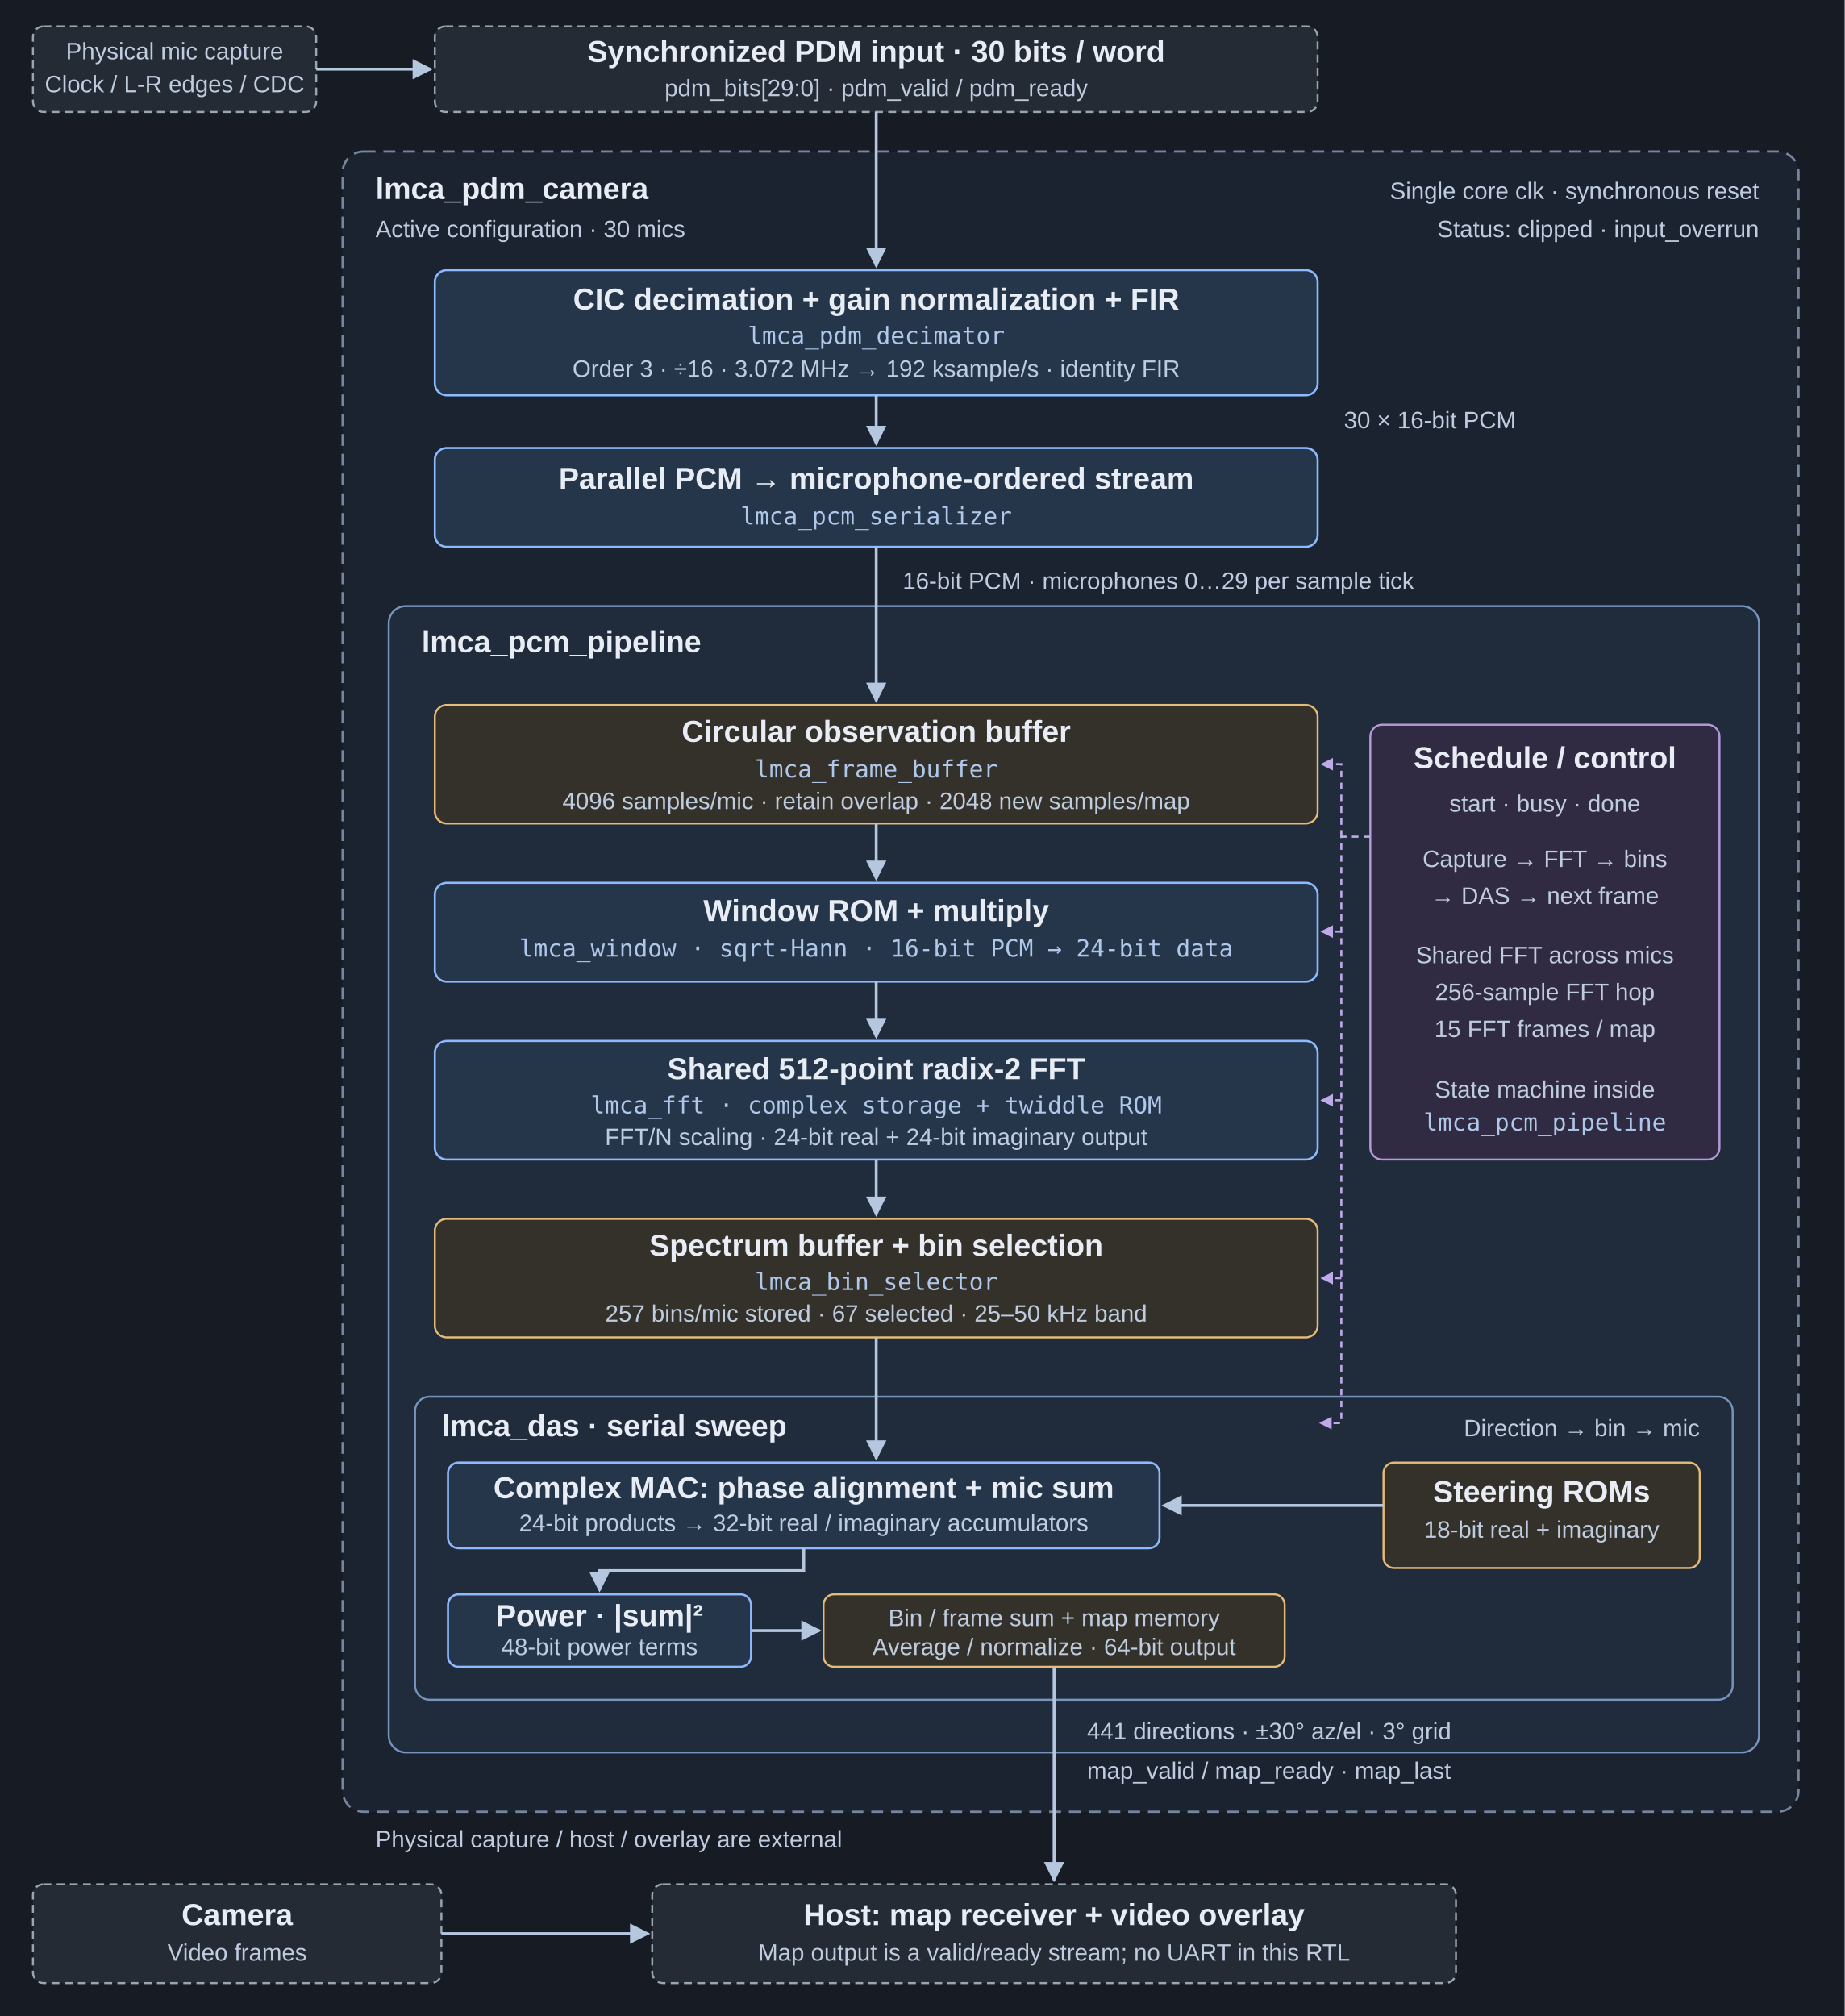
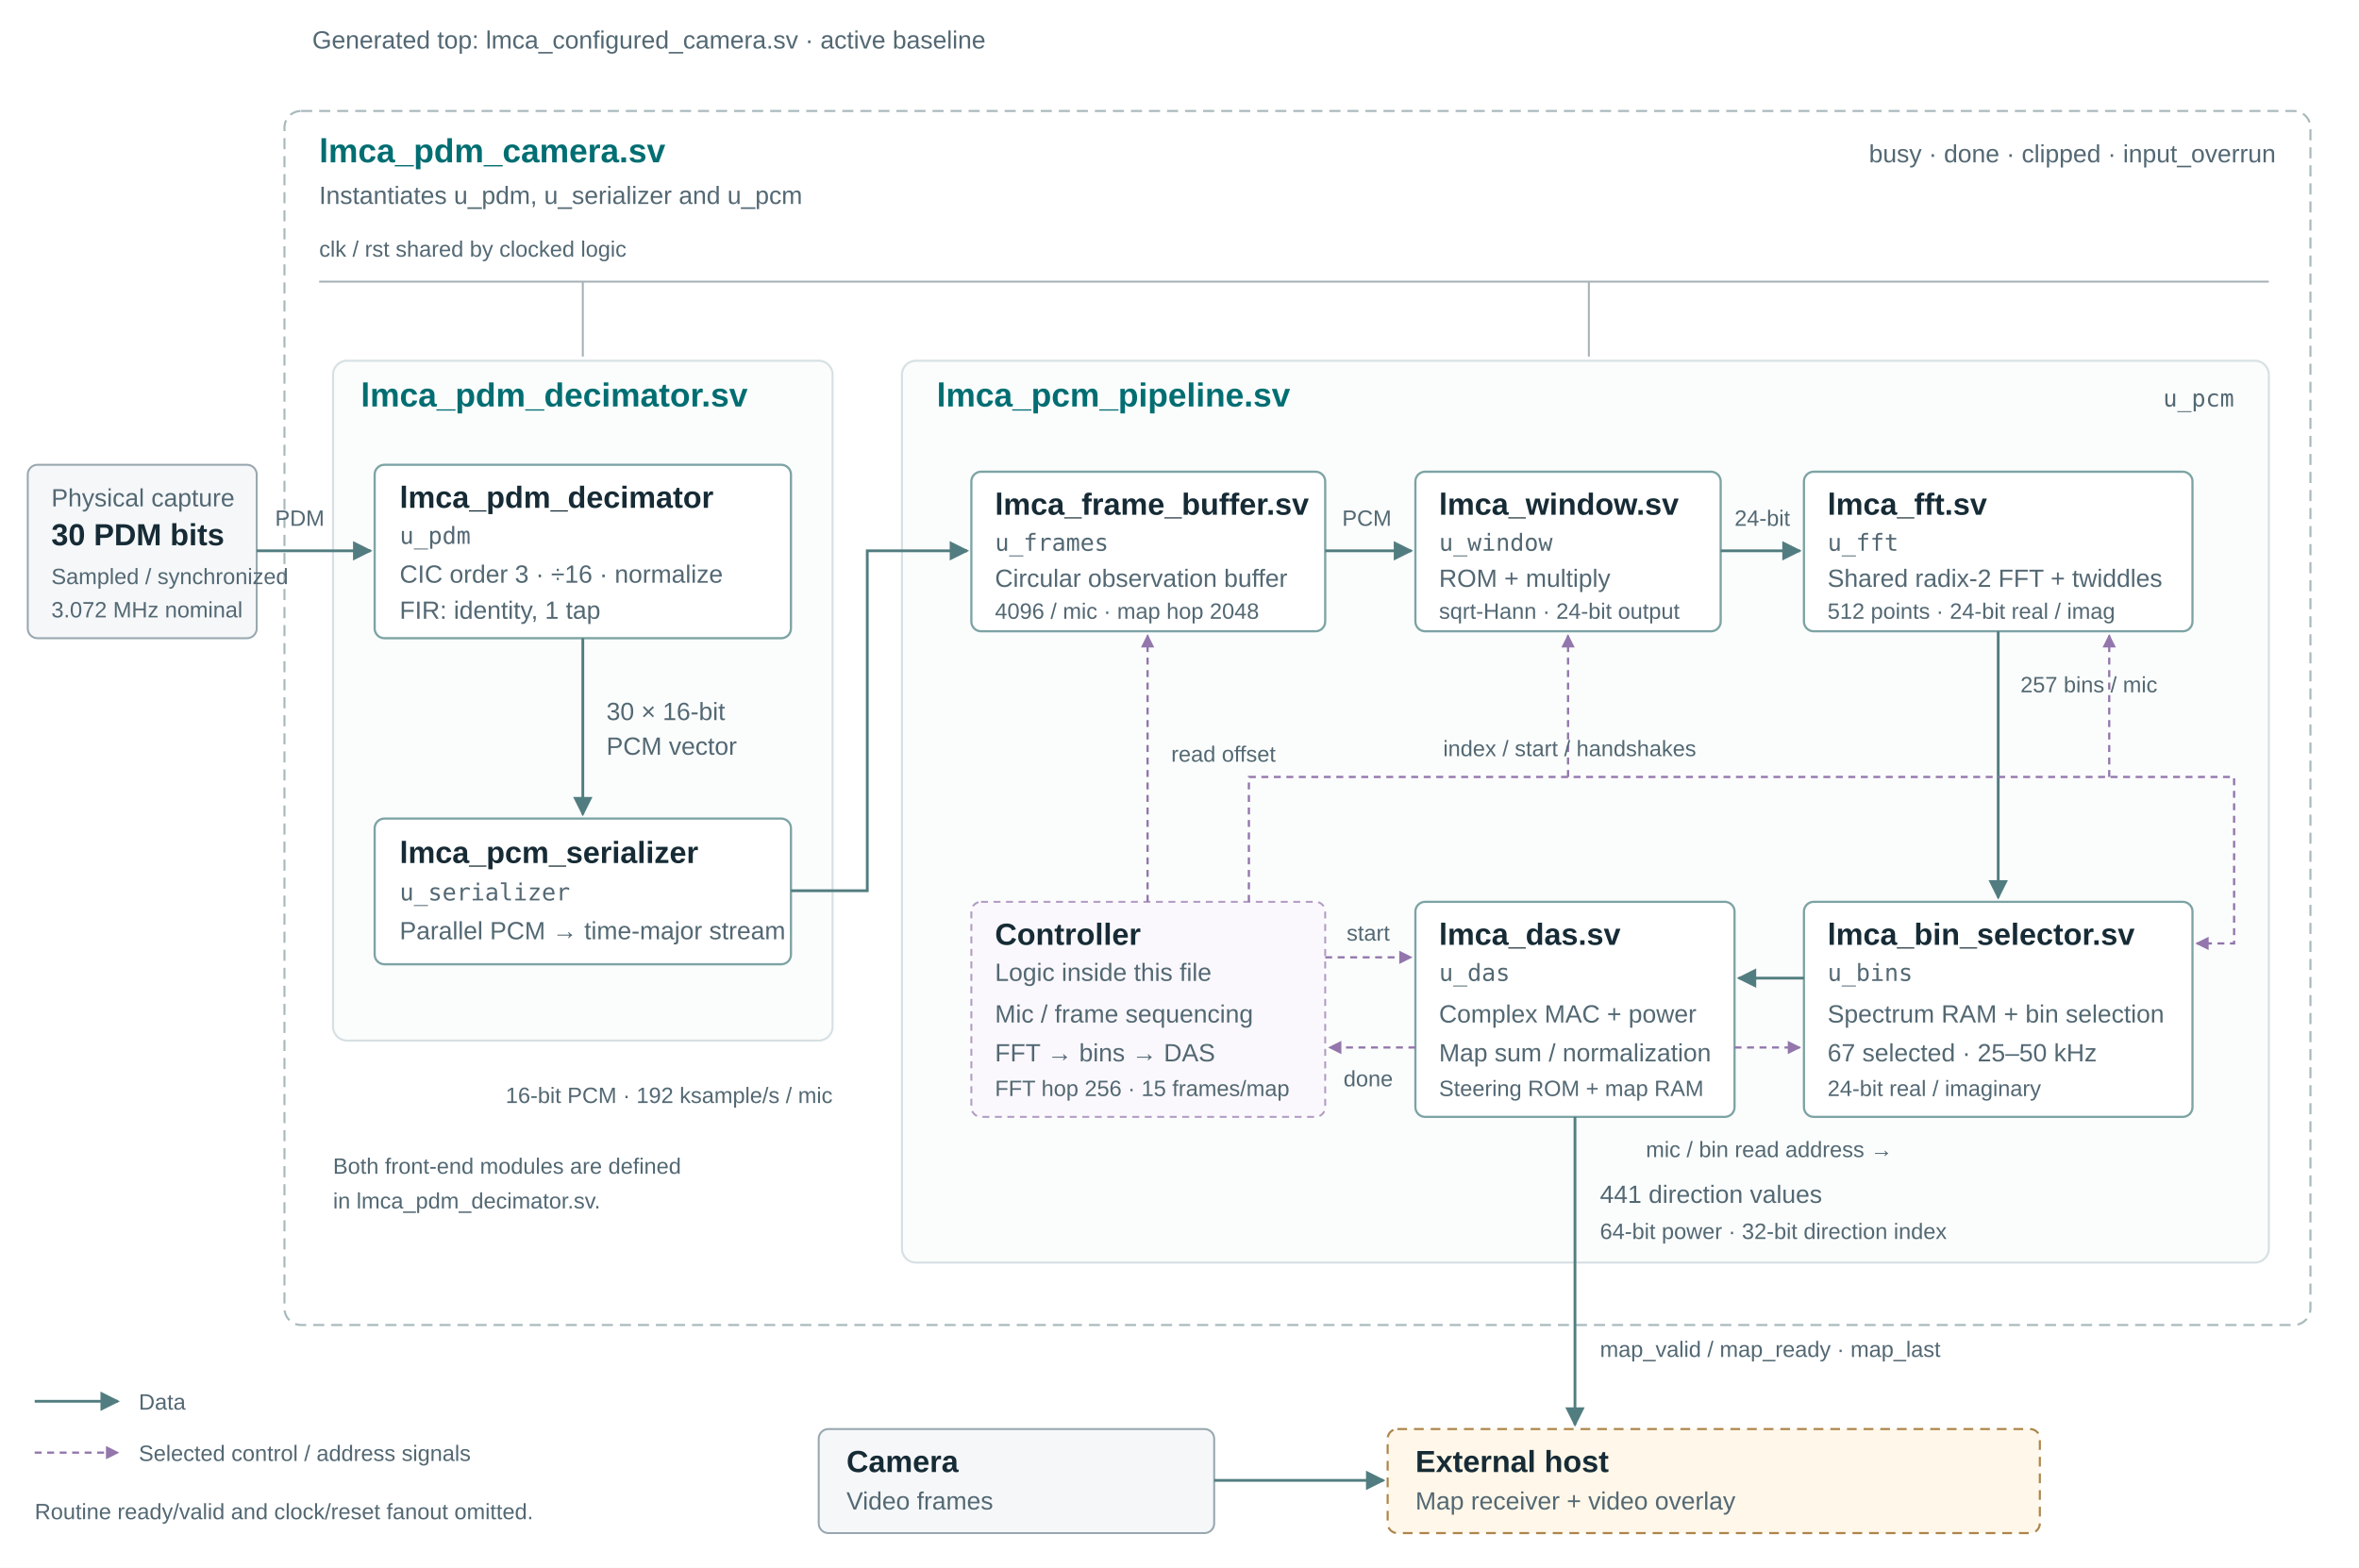
- <svg xmlns="http://www.w3.org/2000/svg" class="rtl-arch" id="diagram" width="1400" height="1530" viewBox="0 0 1400 1530" role="img" aria-labelledby="rtl-title rtl-desc">
+ <svg xmlns="http://www.w3.org/2000/svg" class="rtl-modules" id="diagram" width="1700" height="1130" viewBox="0 0 1700 1130" role="img" aria-labelledby="rtl-module-title rtl-module-desc">
  <defs>
-     <marker id="rtl-arrow" viewBox="0 0 10 10" refX="9" refY="5" markerWidth="7" markerHeight="7" orient="auto">
-       <path d="M0 0L10 5L0 10Z" fill="#b5c7df" />
+     <marker id="rtl-module-arrow" viewBox="0 0 10 10" refX="9" refY="5" markerWidth="7" markerHeight="7" orient="auto">
+       <path d="M0 0L10 5L0 10Z" fill="#527d80" />
    </marker>
-     <marker id="rtl-control-arrow" viewBox="0 0 10 10" refX="9" refY="5" markerWidth="6" markerHeight="6" orient="auto">
-       <path d="M0 0L10 5L0 10Z" fill="#c0a9e8" />
+     <marker id="rtl-module-control-arrow" viewBox="0 0 10 10" refX="9" refY="5" markerWidth="6" markerHeight="6" orient="auto">
+       <path d="M0 0L10 5L0 10Z" fill="#9276ac" />
    </marker>
  </defs>
  <style>
- .rtl-arch text{font-family:'Segoe UI',Arial,sans-serif;fill:#e8edf5;text-anchor:middle}
- .rtl-arch .label{font-size:23px;font-weight:600}.rtl-arch .small{font-size:18px;fill:#bfccdf}
- .rtl-arch .code{font:18px Consolas,monospace;fill:#afc8ea}.rtl-arch .heading{font-size:23px;font-weight:700;text-anchor:start}
- .rtl-arch .boundary{fill:#1b2230;stroke:#75869f;stroke-width:1.7;stroke-dasharray:9 6}
- .rtl-arch .pipeline{fill:#202b3b;stroke:#7694be;stroke-width:1.5}
- .rtl-arch .box{fill:#25354a;stroke:#8dbaff;stroke-width:1.6}
- .rtl-arch .memory{fill:#34312a;stroke:#e5bb78;stroke-width:1.5}
- .rtl-arch .external{fill:#252b34;stroke:#98a7af;stroke-width:1.5;stroke-dasharray:6 4}
- .rtl-arch .control{fill:#302b42;stroke:#b39ad9;stroke-width:1.5}
- .rtl-arch .wire{fill:none;stroke:#b5c7df;stroke-width:2.2;marker-end:url(#rtl-arrow)}
- .rtl-arch .control-wire{fill:none;stroke:#c0a9e8;stroke-width:1.6;stroke-dasharray:5 4;marker-end:url(#rtl-control-arrow)}
+ .rtl-modules text{font-family:'Segoe UI',Arial,sans-serif;fill:#162b35}
+ .rtl-modules .filename{font-size:24px;font-weight:700;fill:#006e72}
+ .rtl-modules .name{font-size:22px;font-weight:650}
+ .rtl-modules .small{font-size:18px;fill:#536873}
+ .rtl-modules .tiny{font-size:16px;fill:#536873}
+ .rtl-modules .instance{font:17px Consolas,monospace;fill:#536873}
+ .rtl-modules .file{fill:#fbfdfc;stroke:#d7e0e3;stroke-width:1.5}
+ .rtl-modules .rootfile{fill:white;stroke:#a8b9bc;stroke-width:1.5;stroke-dasharray:8 5}
+ .rtl-modules .box{fill:white;stroke:#7da3a4;stroke-width:1.6}
+ .rtl-modules .logic{fill:#faf8fc;stroke:#b29bc5;stroke-width:1.4;stroke-dasharray:5 4}
+ .rtl-modules .external{fill:#f5f7f9;stroke:#98a7af;stroke-width:1.4}
+ .rtl-modules .host{fill:#fff7e9;stroke:#ad854b;stroke-width:1.5;stroke-dasharray:7 5}
+ .rtl-modules .data{fill:none;stroke:#527d80;stroke-width:2;marker-end:url(#rtl-module-arrow)}
+ .rtl-modules .control{fill:none;stroke:#9276ac;stroke-width:1.6;stroke-dasharray:5 4;marker-end:url(#rtl-module-control-arrow)}
+ .rtl-modules .rail{fill:none;stroke:#a7b2b7;stroke-width:1.4}
</style>
-   <rect width="1400" height="1530" fill="#171b23" />
-   <rect x="260" y="115" width="1105" height="1260" rx="16" class="boundary" />
-   <rect x="295" y="460" width="1040" height="870" rx="13" class="pipeline" />
-   <rect x="315" y="1060" width="1000" height="230" rx="11" class="pipeline" />
-   <text x="285" y="151" class="heading">lmca_pdm_camera</text>
-   <text x="1335" y="151" class="small" style="text-anchor:end">Single core clk · synchronous reset</text>
-   <text x="285" y="180" class="small" style="text-anchor:start">Active configuration · 30 mics</text>
-   <text x="1335" y="180" class="small" style="text-anchor:end">Status: clipped · input_overrun</text>
-   <text x="320" y="495" class="heading">lmca_pcm_pipeline</text>
-   <rect x="25" y="20" width="215" height="65" rx="8" class="external" />
-   <text x="132.5" y="45" class="small">Physical mic capture</text>
-   <text x="132.5" y="70" class="small">Clock / L-R edges / CDC</text>
-   <rect x="330" y="20" width="670" height="65" rx="8" class="external" />
-   <text x="665" y="47" class="label">Synchronized PDM input · 30 bits / word</text>
-   <text x="665" y="73" class="small">pdm_bits[29:0] · pdm_valid / pdm_ready</text>
-   <path d="M240 52.5H327" class="wire" />
-   <path d="M665 85V202" class="wire" />
-   <rect x="330" y="205" width="670" height="95" rx="9" class="box" />
-   <text x="665" y="235" class="label">CIC decimation + gain normalization + FIR</text>
-   <text x="665" y="261" class="code">lmca_pdm_decimator</text>
-   <text x="665" y="286" class="small">Order 3 · ÷16 · 3.072 MHz → 192 ksample/s · identity FIR</text>
-   <path d="M665 300V337" class="wire" />
-   <text x="1020" y="325" class="small" style="text-anchor:start">30 × 16-bit PCM</text>
-   <rect x="330" y="340" width="670" height="75" rx="9" class="box" />
-   <text x="665" y="371" class="label">Parallel PCM → microphone-ordered stream</text>
-   <text x="665" y="398" class="code">lmca_pcm_serializer</text>
-   <path d="M665 415V532" class="wire" />
-   <text x="685" y="447" class="small" style="text-anchor:start">16-bit PCM · microphones 0…29 per sample tick</text>
-   <rect x="330" y="535" width="670" height="90" rx="9" class="memory" />
-   <text x="665" y="563" class="label">Circular observation buffer</text>
-   <text x="665" y="590" class="code">lmca_frame_buffer</text>
-   <text x="665" y="614" class="small">4096 samples/mic · retain overlap · 2048 new samples/map</text>
-   <path d="M665 625V667" class="wire" />
-   <rect x="330" y="670" width="670" height="75" rx="9" class="box" />
-   <text x="665" y="699" class="label">Window ROM + multiply</text>
-   <text x="665" y="726" class="code">lmca_window · sqrt-Hann · 16-bit PCM → 24-bit data</text>
-   <path d="M665 745V787" class="wire" />
-   <rect x="330" y="790" width="670" height="90" rx="9" class="box" />
-   <text x="665" y="819" class="label">Shared 512-point radix-2 FFT</text>
-   <text x="665" y="845" class="code">lmca_fft · complex storage + twiddle ROM</text>
-   <text x="665" y="869" class="small">FFT/N scaling · 24-bit real + 24-bit imaginary output</text>
-   <path d="M665 880V922" class="wire" />
-   <rect x="330" y="925" width="670" height="90" rx="9" class="memory" />
-   <text x="665" y="953" class="label">Spectrum buffer + bin selection</text>
-   <text x="665" y="979" class="code">lmca_bin_selector</text>
-   <text x="665" y="1003" class="small">257 bins/mic stored · 67 selected · 25–50 kHz band</text>
-   <path d="M665 1015V1107" class="wire" />
-   <rect x="1040" y="550" width="265" height="330" rx="9" class="control" />
-   <text x="1172.5" y="583" class="label">Schedule / control</text>
-   <text x="1172.5" y="616" class="small">start · busy · done</text>
-   <text x="1172.5" y="658" class="small">Capture → FFT → bins</text>
-   <text x="1172.5" y="686" class="small">→ DAS → next frame</text>
-   <text x="1172.5" y="731" class="small">Shared FFT across mics</text>
-   <text x="1172.5" y="759" class="small">256-sample FFT hop</text>
-   <text x="1172.5" y="787" class="small">15 FFT frames / map</text>
-   <text x="1172.5" y="833" class="small">State machine inside</text>
-   <text x="1172.5" y="858" class="code">lmca_pcm_pipeline</text>
-   <path d="M1040 635H1018V1080H1002" class="control-wire" />
-   <path d="M1018 635V580H1003" class="control-wire" />
-   <path d="M1018 707H1003" class="control-wire" />
-   <path d="M1018 835H1003" class="control-wire" />
-   <path d="M1018 970H1003" class="control-wire" />
-   <text x="335" y="1090" class="heading">lmca_das · serial sweep</text>
-   <text x="1290" y="1090" class="small" style="text-anchor:end">Direction → bin → mic</text>
-   <rect x="340" y="1110" width="540" height="65" rx="8" class="box" />
-   <text x="610" y="1137" class="label">Complex MAC: phase alignment + mic sum</text>
-   <text x="610" y="1162" class="small">24-bit products → 32-bit real / imaginary accumulators</text>
-   <rect x="1050" y="1110" width="240" height="80" rx="8" class="memory" />
-   <text x="1170" y="1140" class="label">Steering ROMs</text>
-   <text x="1170" y="1167" class="small">18-bit real + imaginary</text>
-   <path d="M1050 1142.5H883" class="wire" />
-   <path d="M610 1175V1192H455V1207" class="wire" />
-   <rect x="340" y="1210" width="230" height="55" rx="8" class="box" />
-   <text x="455" y="1234" class="label">Power · |sum|²</text>
-   <text x="455" y="1256" class="small">48-bit power terms</text>
-   <path d="M570 1237.5H622" class="wire" />
-   <rect x="625" y="1210" width="350" height="55" rx="8" class="memory" />
-   <text x="800" y="1234" class="small">Bin / frame sum + map memory</text>
-   <text x="800" y="1256" class="small">Average / normalize · 64-bit output</text>
-   <path d="M800 1265V1427" class="wire" />
-   <text x="825" y="1320" class="small" style="text-anchor:start">441 directions · ±30° az/el · 3° grid</text>
-   <text x="825" y="1350" class="small" style="text-anchor:start">map_valid / map_ready · map_last</text>
-   <text x="285" y="1402" class="small" style="text-anchor:start">Physical capture / host / overlay are external</text>
-   <rect x="25" y="1430" width="310" height="75" rx="8" class="external" />
-   <text x="180" y="1461" class="label">Camera</text>
-   <text x="180" y="1488" class="small">Video frames</text>
-   <path d="M335 1467.5H492" class="wire" />
-   <rect x="495" y="1430" width="610" height="75" rx="8" class="external" />
-   <text x="800" y="1461" class="label">Host: map receiver + video overlay</text>
-   <text x="800" y="1488" class="small">Map output is a valid/ready stream; no UART in this RTL</text>
+   <rect width="1700" height="1130" fill="white" />
+   <text x="225" y="35" class="small">Generated top: lmca_configured_camera.sv · active baseline</text>
+   <rect x="205" y="80" width="1460" height="875" rx="12" class="rootfile" />
+   <text x="230" y="117" class="filename">lmca_pdm_camera.sv</text>
+   <text x="230" y="147" class="small">Instantiates u_pdm, u_serializer and u_pcm</text>
+   <text x="1640" y="117" class="small" text-anchor="end">busy · done · clipped · input_overrun</text>
+   <text x="230" y="185" class="tiny">clk / rst shared by clocked logic</text>
+   <path d="M230 203H1635 M420 203V257 M1145 203V257" class="rail" />
+   <rect x="240" y="260" width="360" height="490" rx="10" class="file" />
+   <text x="260" y="293" class="filename">lmca_pdm_decimator.sv</text>
+   <rect x="270" y="335" width="300" height="125" rx="7" class="box" />
+   <text x="288" y="366" class="name">lmca_pdm_decimator</text>
+   <text x="288" y="392" class="instance">u_pdm</text>
+   <text x="288" y="420" class="small">CIC order 3 · ÷16 · normalize</text>
+   <text x="288" y="446" class="small">FIR: identity, 1 tap</text>
+   <rect x="270" y="590" width="300" height="105" rx="7" class="box" />
+   <text x="288" y="622" class="name">lmca_pcm_serializer</text>
+   <text x="288" y="649" class="instance">u_serializer</text>
+   <text x="288" y="677" class="small">Parallel PCM → time-major stream</text>
+   <path d="M420 460V587" class="data" />
+   <text x="437" y="519" class="small">30 × 16-bit</text>
+   <text x="437" y="544" class="small">PCM vector</text>
+   <rect x="20" y="335" width="165" height="125" rx="7" class="external" />
+   <text x="37" y="365" class="small">Physical capture</text>
+   <text x="37" y="393" class="name">30 PDM bits</text>
+   <text x="37" y="421" class="tiny">Sampled / synchronized</text>
+   <text x="37" y="445" class="tiny">3.072 MHz nominal</text>
+   <path d="M185 397H267" class="data" />
+   <text x="216" y="379" class="tiny" text-anchor="middle">PDM</text>
+   <rect x="650" y="260" width="985" height="650" rx="10" class="file" />
+   <text x="675" y="293" class="filename">lmca_pcm_pipeline.sv</text>
+   <text x="1610" y="293" class="instance" text-anchor="end">u_pcm</text>
+   <path d="M570 642H625V397H697" class="data" />
+   <text x="600" y="795" class="tiny" text-anchor="end">16-bit PCM · 192 ksample/s / mic</text>
+   <rect x="700" y="340" width="255" height="115" rx="7" class="box" />
+   <text x="717" y="371" class="name">lmca_frame_buffer.sv</text>
+   <text x="717" y="397" class="instance">u_frames</text>
+   <text x="717" y="423" class="small">Circular observation buffer</text>
+   <text x="717" y="446" class="tiny">4096 / mic · map hop 2048</text>
+   <path d="M955 397H1017" class="data" />
+   <text x="985" y="379" class="tiny" text-anchor="middle">PCM</text>
+   <rect x="1020" y="340" width="220" height="115" rx="7" class="box" />
+   <text x="1037" y="371" class="name">lmca_window.sv</text>
+   <text x="1037" y="397" class="instance">u_window</text>
+   <text x="1037" y="423" class="small">ROM + multiply</text>
+   <text x="1037" y="446" class="tiny">sqrt-Hann · 24-bit output</text>
+   <path d="M1240 397H1297" class="data" />
+   <text x="1270" y="379" class="tiny" text-anchor="middle">24-bit</text>
+   <rect x="1300" y="340" width="280" height="115" rx="7" class="box" />
+   <text x="1317" y="371" class="name">lmca_fft.sv</text>
+   <text x="1317" y="397" class="instance">u_fft</text>
+   <text x="1317" y="423" class="small">Shared radix-2 FFT + twiddles</text>
+   <text x="1317" y="446" class="tiny">512 points · 24-bit real / imag</text>
+   <path d="M1440 455V647" class="data" />
+   <text x="1456" y="499" class="tiny">257 bins / mic</text>
+   <rect x="1300" y="650" width="280" height="155" rx="7" class="box" />
+   <text x="1317" y="681" class="name">lmca_bin_selector.sv</text>
+   <text x="1317" y="707" class="instance">u_bins</text>
+   <text x="1317" y="737" class="small">Spectrum RAM + bin selection</text>
+   <text x="1317" y="765" class="small">67 selected · 25–50 kHz</text>
+   <text x="1317" y="790" class="tiny">24-bit real / imaginary</text>
+   <rect x="1020" y="650" width="230" height="155" rx="7" class="box" />
+   <text x="1037" y="681" class="name">lmca_das.sv</text>
+   <text x="1037" y="707" class="instance">u_das</text>
+   <text x="1037" y="737" class="small">Complex MAC + power</text>
+   <text x="1037" y="765" class="small">Map sum / normalization</text>
+   <text x="1037" y="790" class="tiny">Steering ROM + map RAM</text>
+   <path d="M1300 705H1253" class="data" />
+   <path d="M1250 755H1297" class="control" />
+   <text x="1275" y="834" class="tiny" text-anchor="middle">mic / bin read address →</text>
+   <rect x="700" y="650" width="255" height="155" rx="7" class="logic" />
+   <text x="717" y="681" class="name">Controller</text>
+   <text x="717" y="707" class="small">Logic inside this file</text>
+   <text x="717" y="737" class="small">Mic / frame sequencing</text>
+   <text x="717" y="765" class="small">FFT → bins → DAS</text>
+   <text x="717" y="790" class="tiny">FFT hop 256 · 15 frames/map</text>
+   <path d="M827 650V458" class="control" />
+   <text x="844" y="549" class="tiny">read offset</text>
+   <path d="M900 650V560H1610V680H1583" class="control" />
+   <path d="M1130 560V458" class="control" />
+   <path d="M1520 560V458" class="control" />
+   <text x="1040" y="545" class="tiny">index / start / handshakes</text>
+   <path d="M955 690H1017" class="control" />
+   <text x="986" y="678" class="tiny" text-anchor="middle">start</text>
+   <path d="M1020 755H958" class="control" />
+   <text x="986" y="783" class="tiny" text-anchor="middle">done</text>
+   <path d="M1135 805V1027" class="data" />
+   <text x="1153" y="867" class="small">441 direction values</text>
+   <text x="1153" y="893" class="tiny">64-bit power · 32-bit direction index</text>
+   <text x="1153" y="978" class="tiny">map_valid / map_ready · map_last</text>
+   <text x="240" y="846" class="tiny">Both front-end modules are defined</text>
+   <text x="240" y="871" class="tiny">in lmca_pdm_decimator.sv.</text>
+   <rect x="590" y="1030" width="285" height="75" rx="7" class="external" />
+   <text x="610" y="1061" class="name">Camera</text>
+   <text x="610" y="1088" class="small">Video frames</text>
+   <path d="M875 1067H997" class="data" />
+   <rect x="1000" y="1030" width="470" height="75" rx="7" class="host" />
+   <text x="1020" y="1061" class="name">External host</text>
+   <text x="1020" y="1088" class="small">Map receiver + video overlay</text>
+   <path d="M25 1010H85" class="data" />
+   <text x="100" y="1016" class="tiny">Data</text>
+   <path d="M25 1047H85" class="control" />
+   <text x="100" y="1053" class="tiny">Selected control / address signals</text>
+   <text x="25" y="1095" class="tiny">Routine ready/valid and clock/reset fanout omitted.</text>
</svg>
